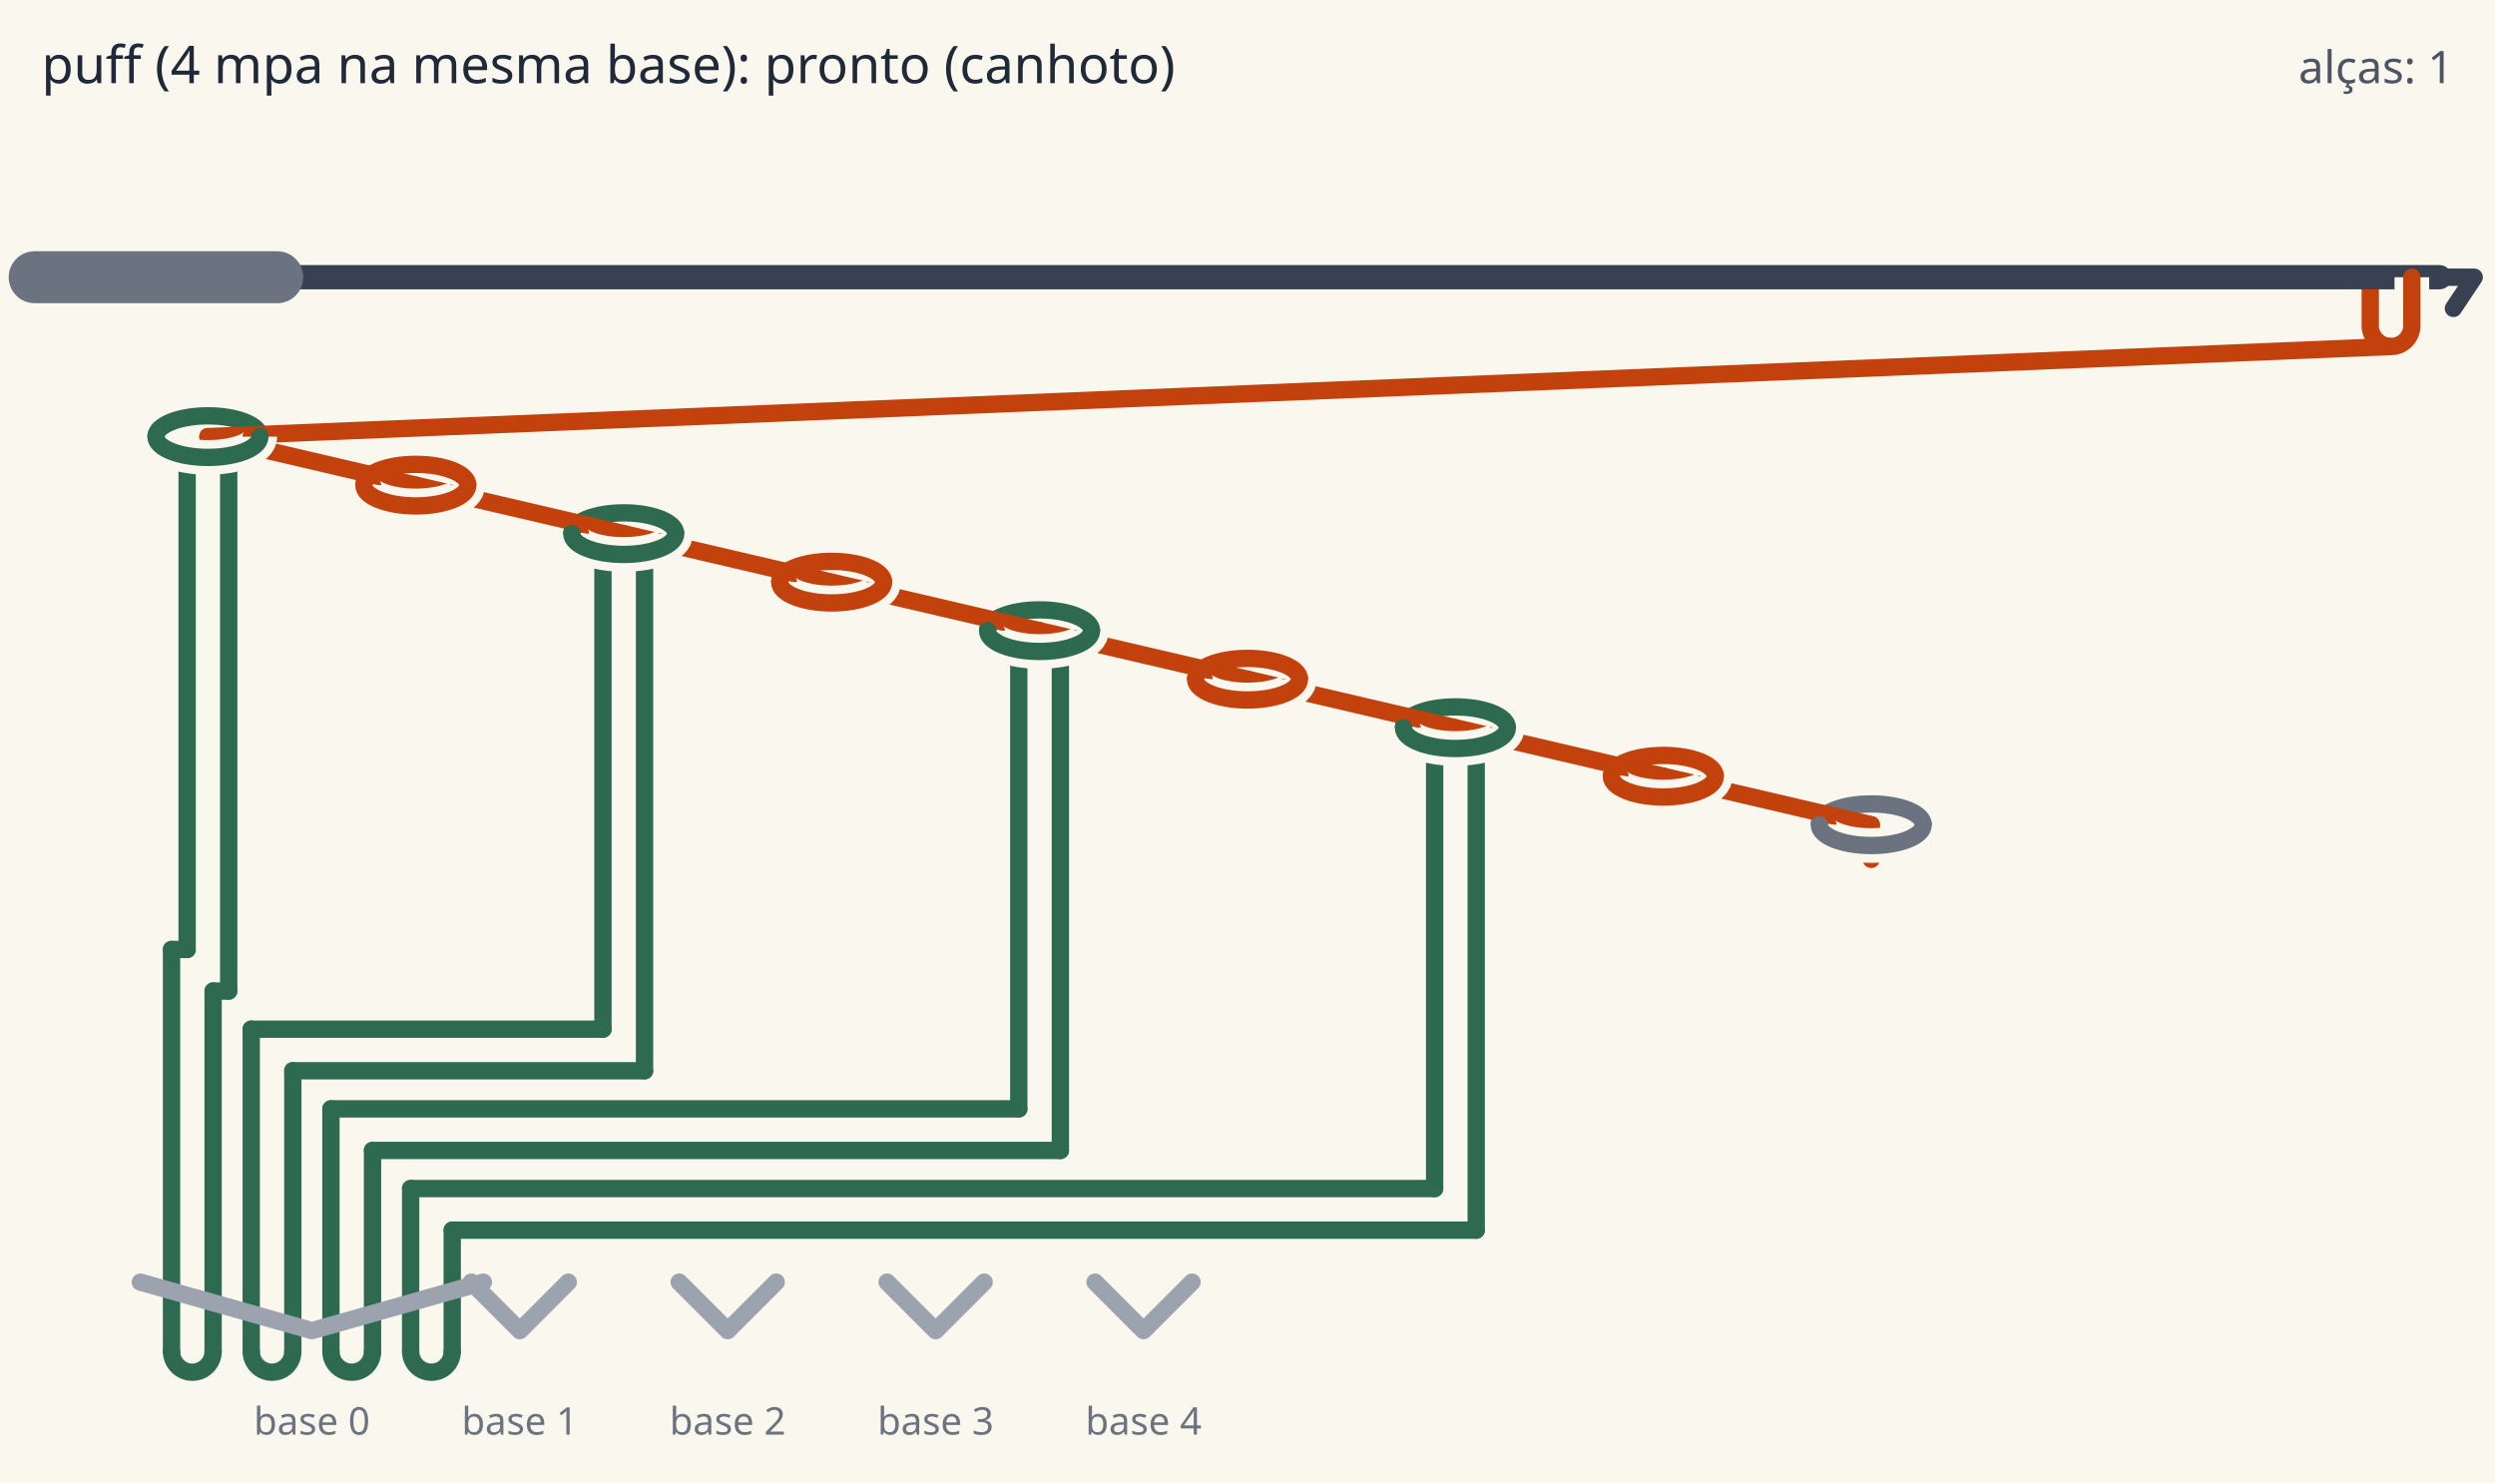
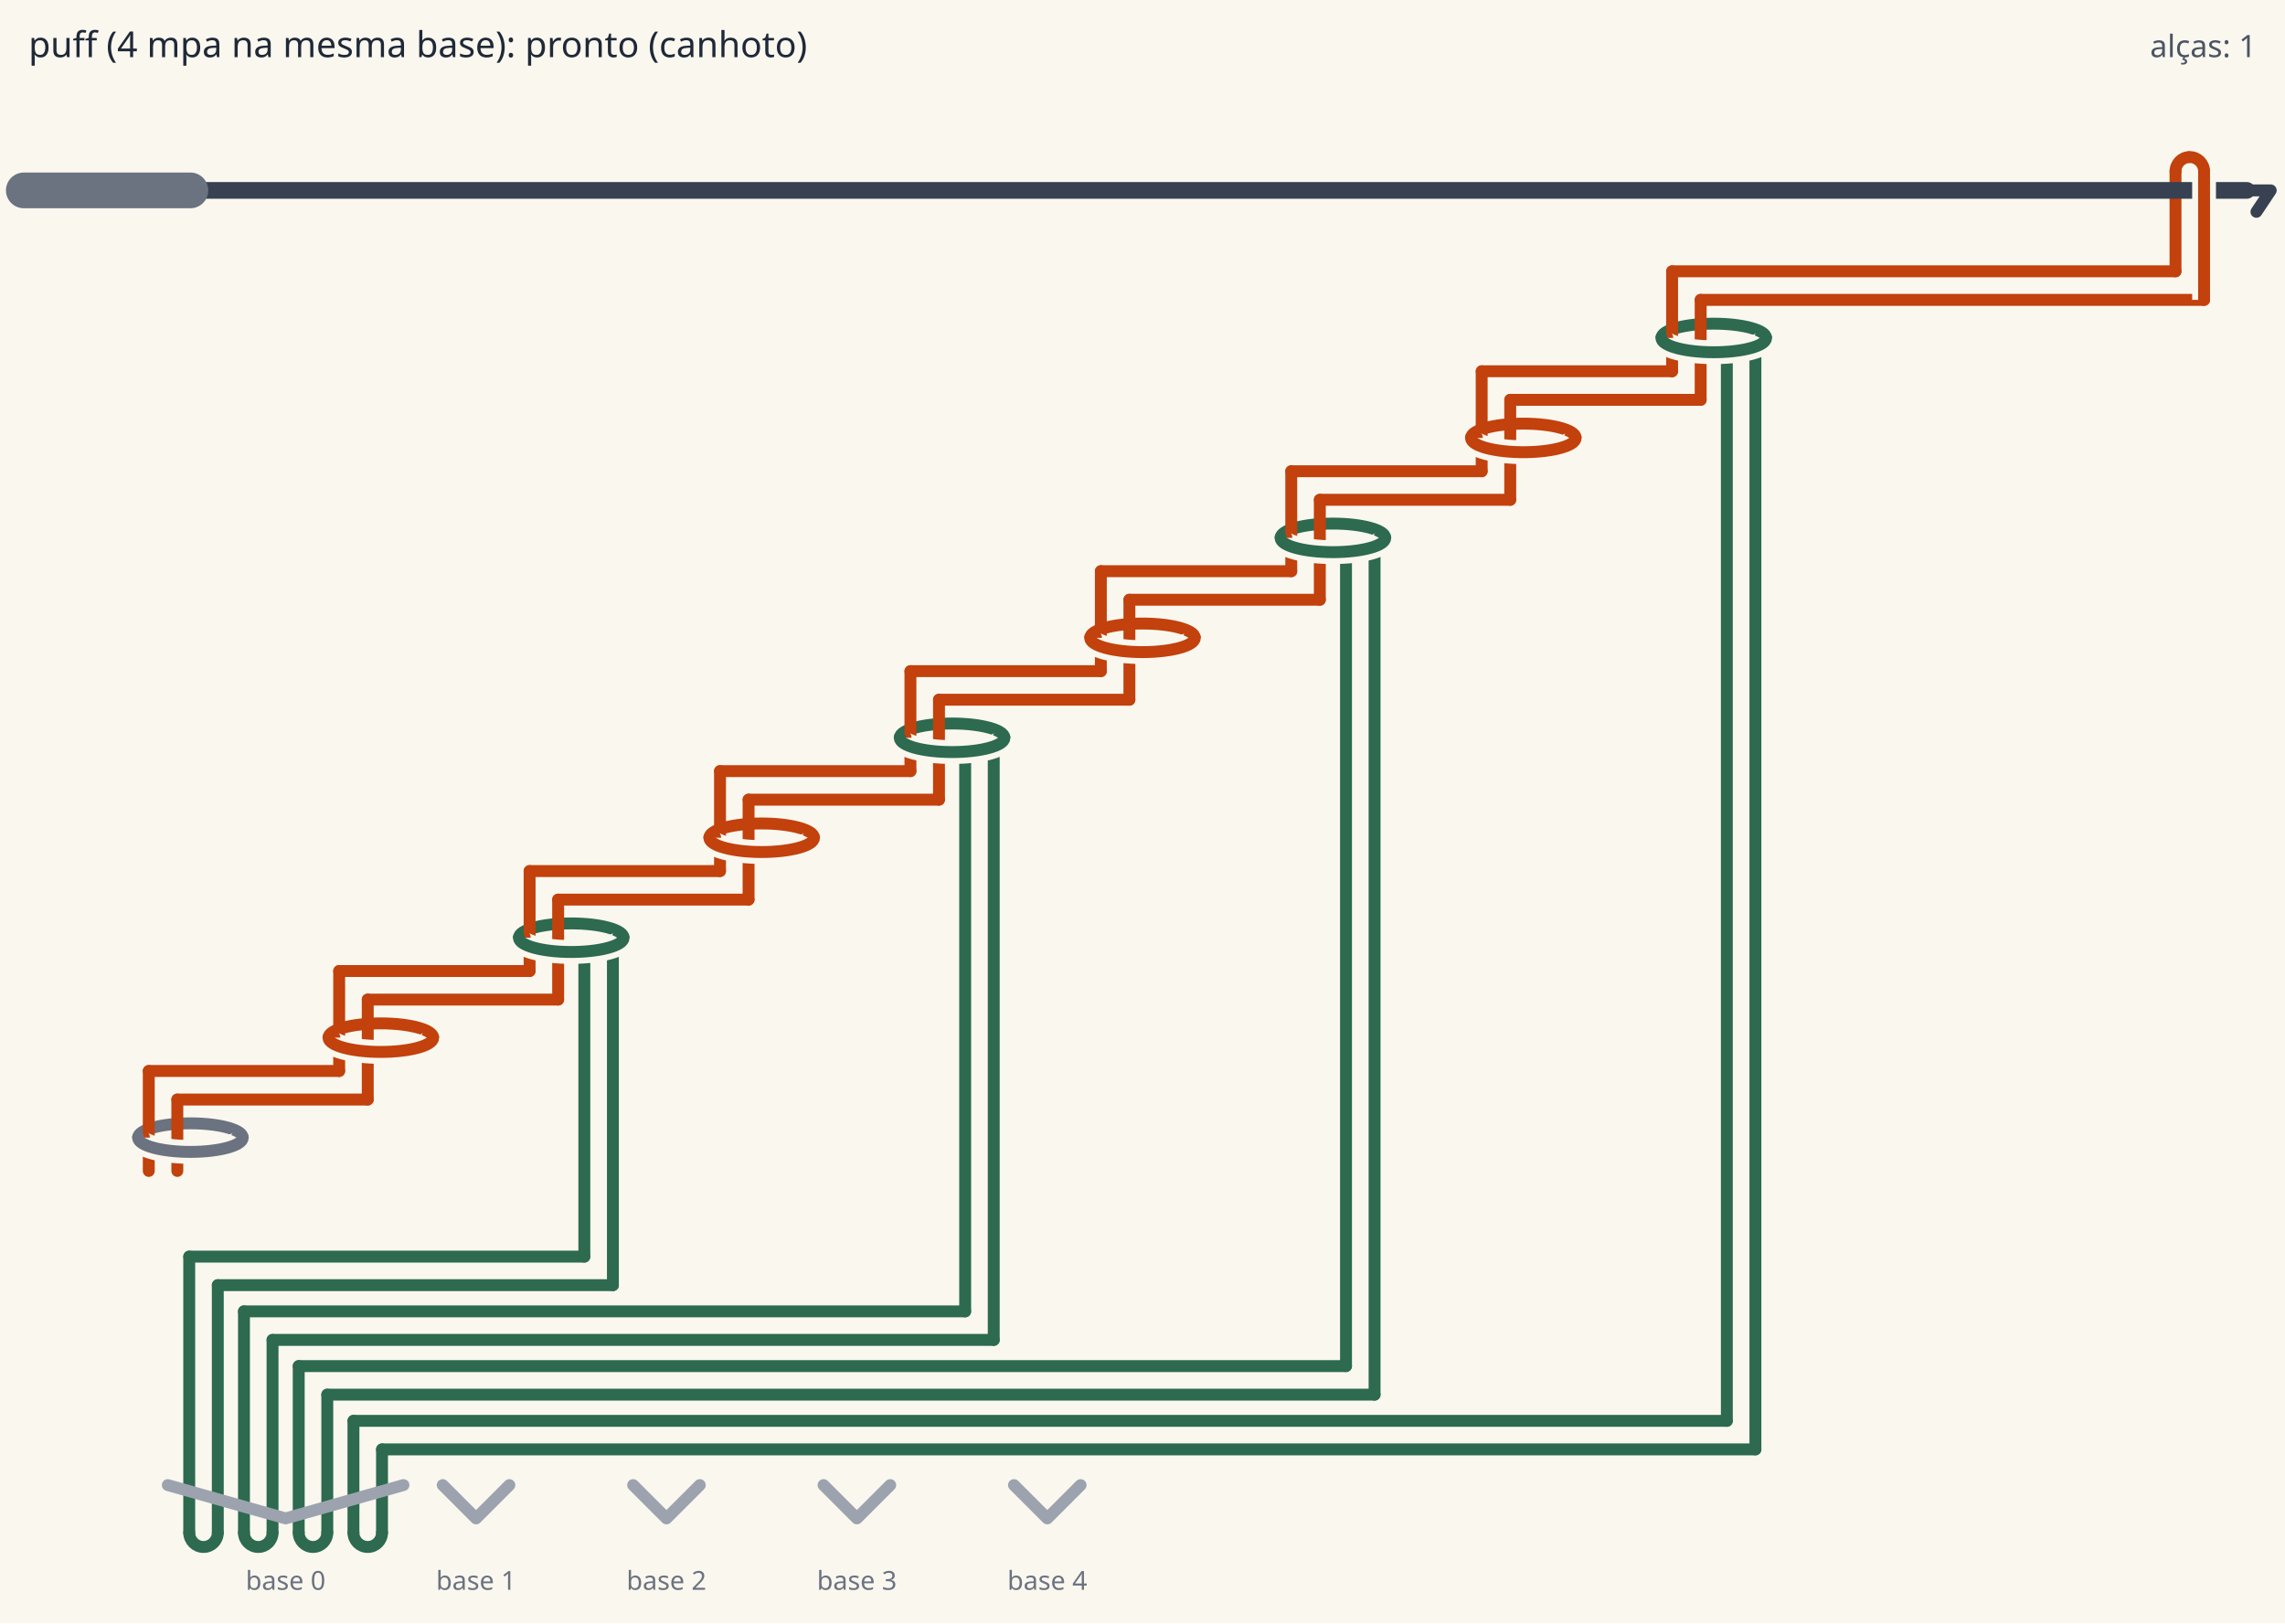
- <svg xmlns="http://www.w3.org/2000/svg" viewBox="0 0 720.0 428.0" width="720.0" height="428.0" font-family="sans-serif">
+ <svg xmlns="http://www.w3.org/2000/svg" viewBox="0 0 960.0 682.0" width="960.0" height="682.0" font-family="sans-serif">
  <rect width="100%" height="100%" fill="#faf7ef" />
  <text x="12" y="24" font-size="15" fill="#1f2937">puff (4 mpa na mesma base): pronto (canhoto)</text>
-   <text x="708.0" y="24" font-size="13" text-anchor="end" fill="#4b5563">alças: 1</text>
-   <text x="90.0" y="414.0" font-size="11" text-anchor="middle" fill="#6b7280">base 0</text>
-   <text x="150.0" y="414.0" font-size="11" text-anchor="middle" fill="#6b7280">base 1</text>
-   <text x="210.0" y="414.0" font-size="11" text-anchor="middle" fill="#6b7280">base 2</text>
-   <text x="270.0" y="414.0" font-size="11" text-anchor="middle" fill="#6b7280">base 3</text>
-   <text x="330.0" y="414.0" font-size="11" text-anchor="middle" fill="#6b7280">base 4</text>
-   <line data-leg="8" data-base="0" data-side="back" data-seg="0" x1="54.0" y1="132.0" x2="54.0" y2="274.0" stroke="#2d6a4f" stroke-width="5" stroke-linecap="round" />
-   <line data-leg="8" data-base="0" data-side="back" data-seg="1" x1="54.0" y1="274.0" x2="49.5" y2="274.0" stroke="#2d6a4f" stroke-width="5" stroke-linecap="round" />
-   <line data-leg="8" data-base="0" data-side="back" data-seg="2" x1="49.5" y1="274.0" x2="49.5" y2="390.0" stroke="#2d6a4f" stroke-width="5" stroke-linecap="round" />
-   <line data-leg="8" data-base="0" data-side="front" data-seg="0" x1="66.0" y1="132.0" x2="66.0" y2="286.0" stroke="#2d6a4f" stroke-width="5" stroke-linecap="round" />
-   <line data-leg="8" data-base="0" data-side="front" data-seg="1" x1="66.0" y1="286.0" x2="61.5" y2="286.0" stroke="#2d6a4f" stroke-width="5" stroke-linecap="round" />
-   <line data-leg="8" data-base="0" data-side="front" data-seg="2" x1="61.5" y1="286.0" x2="61.5" y2="390.0" stroke="#2d6a4f" stroke-width="5" stroke-linecap="round" />
-   <line data-leg="6" data-base="0" data-side="back" data-seg="0" x1="174.0" y1="160.0" x2="174.0" y2="297.0" stroke="#2d6a4f" stroke-width="5" stroke-linecap="round" />
-   <line data-leg="6" data-base="0" data-side="back" data-seg="1" x1="174.0" y1="297.0" x2="72.5" y2="297.0" stroke="#2d6a4f" stroke-width="5" stroke-linecap="round" />
-   <line data-leg="6" data-base="0" data-side="back" data-seg="2" x1="72.5" y1="297.0" x2="72.5" y2="390.0" stroke="#2d6a4f" stroke-width="5" stroke-linecap="round" />
-   <line data-leg="6" data-base="0" data-side="front" data-seg="0" x1="186.0" y1="160.0" x2="186.0" y2="309.0" stroke="#2d6a4f" stroke-width="5" stroke-linecap="round" />
-   <line data-leg="6" data-base="0" data-side="front" data-seg="1" x1="186.0" y1="309.0" x2="84.5" y2="309.0" stroke="#2d6a4f" stroke-width="5" stroke-linecap="round" />
-   <line data-leg="6" data-base="0" data-side="front" data-seg="2" x1="84.5" y1="309.0" x2="84.5" y2="390.0" stroke="#2d6a4f" stroke-width="5" stroke-linecap="round" />
-   <line data-leg="4" data-base="0" data-side="back" data-seg="0" x1="294.0" y1="188.0" x2="294.0" y2="320.0" stroke="#2d6a4f" stroke-width="5" stroke-linecap="round" />
-   <line data-leg="4" data-base="0" data-side="back" data-seg="1" x1="294.0" y1="320.0" x2="95.5" y2="320.0" stroke="#2d6a4f" stroke-width="5" stroke-linecap="round" />
-   <line data-leg="4" data-base="0" data-side="back" data-seg="2" x1="95.5" y1="320.0" x2="95.5" y2="390.0" stroke="#2d6a4f" stroke-width="5" stroke-linecap="round" />
-   <line data-leg="4" data-base="0" data-side="front" data-seg="0" x1="306.0" y1="188.0" x2="306.0" y2="332.0" stroke="#2d6a4f" stroke-width="5" stroke-linecap="round" />
-   <line data-leg="4" data-base="0" data-side="front" data-seg="1" x1="306.0" y1="332.0" x2="107.5" y2="332.0" stroke="#2d6a4f" stroke-width="5" stroke-linecap="round" />
-   <line data-leg="4" data-base="0" data-side="front" data-seg="2" x1="107.5" y1="332.0" x2="107.5" y2="390.0" stroke="#2d6a4f" stroke-width="5" stroke-linecap="round" />
-   <line data-leg="2" data-base="0" data-side="back" data-seg="0" x1="414.0" y1="216.0" x2="414.0" y2="343.0" stroke="#2d6a4f" stroke-width="5" stroke-linecap="round" />
-   <line data-leg="2" data-base="0" data-side="back" data-seg="1" x1="414.0" y1="343.0" x2="118.5" y2="343.0" stroke="#2d6a4f" stroke-width="5" stroke-linecap="round" />
-   <line data-leg="2" data-base="0" data-side="back" data-seg="2" x1="118.5" y1="343.0" x2="118.5" y2="390.0" stroke="#2d6a4f" stroke-width="5" stroke-linecap="round" />
-   <line data-leg="2" data-base="0" data-side="front" data-seg="0" x1="426.0" y1="216.0" x2="426.0" y2="355.0" stroke="#2d6a4f" stroke-width="5" stroke-linecap="round" />
-   <line data-leg="2" data-base="0" data-side="front" data-seg="1" x1="426.0" y1="355.0" x2="130.5" y2="355.0" stroke="#2d6a4f" stroke-width="5" stroke-linecap="round" />
-   <line data-leg="2" data-base="0" data-side="front" data-seg="2" x1="130.5" y1="355.0" x2="130.5" y2="390.0" stroke="#2d6a4f" stroke-width="5" stroke-linecap="round" />
-   <path data-leg-curve="8" data-base="0" d="M 49.5 390.0 A 6 6 0 0 0 61.5 390.0" fill="none" stroke="#2d6a4f" stroke-width="5" stroke-linecap="round" />
-   <path data-leg-curve="6" data-base="0" d="M 72.5 390.0 A 6 6 0 0 0 84.5 390.0" fill="none" stroke="#2d6a4f" stroke-width="5" stroke-linecap="round" />
-   <path data-leg-curve="4" data-base="0" d="M 95.5 390.0 A 6 6 0 0 0 107.5 390.0" fill="none" stroke="#2d6a4f" stroke-width="5" stroke-linecap="round" />
-   <path data-leg-curve="2" data-base="0" d="M 118.5 390.0 A 6 6 0 0 0 130.5 390.0" fill="none" stroke="#2d6a4f" stroke-width="5" stroke-linecap="round" />
-   <path data-base-top="0" data-cx="90.0" data-hw="49.5" d="M 40.5 370.0 L 90.0 384.0 L 139.5 370.0" fill="none" stroke="#9ca3af" stroke-width="5" stroke-linecap="round" stroke-linejoin="round" />
-   <path data-base-top="1" data-cx="150.0" data-hw="14.0" d="M 136.0 370.0 L 150.0 384.0 L 164.0 370.0" fill="none" stroke="#9ca3af" stroke-width="5" stroke-linecap="round" stroke-linejoin="round" />
-   <path data-base-top="2" data-cx="210.0" data-hw="14.0" d="M 196.0 370.0 L 210.0 384.0 L 224.0 370.0" fill="none" stroke="#9ca3af" stroke-width="5" stroke-linecap="round" stroke-linejoin="round" />
-   <path data-base-top="3" data-cx="270.0" data-hw="14.0" d="M 256.0 370.0 L 270.0 384.0 L 284.0 370.0" fill="none" stroke="#9ca3af" stroke-width="5" stroke-linecap="round" stroke-linejoin="round" />
-   <path data-base-top="4" data-cx="330.0" data-hw="14.0" d="M 316.0 370.0 L 330.0 384.0 L 344.0 370.0" fill="none" stroke="#9ca3af" stroke-width="5" stroke-linecap="round" stroke-linejoin="round" />
-   <path data-loop="0" data-kind="initial" data-on-hook="0" data-part="back" data-cx="540.0" data-cy="238.0" d="M 525.0 238.0 A 15 6 0 0 1 555.0 238.0" fill="none" stroke="#6b7280" stroke-width="5" stroke-linecap="round" />
-   <path data-loop="1" data-kind="yo" data-on-hook="0" data-part="back" data-cx="480.0" data-cy="224.0" d="M 465.0 224.0 A 15 6 0 0 1 495.0 224.0" fill="none" stroke="#c2410c" stroke-width="5" stroke-linecap="round" />
-   <path data-loop="2" data-kind="pulled" data-on-hook="0" data-part="back" data-cx="420.0" data-cy="210.0" d="M 405.0 210.0 A 15 6 0 0 1 435.0 210.0" fill="none" stroke="#2d6a4f" stroke-width="5" stroke-linecap="round" />
-   <path data-loop="3" data-kind="yo" data-on-hook="0" data-part="back" data-cx="360.0" data-cy="196.0" d="M 345.0 196.0 A 15 6 0 0 1 375.0 196.0" fill="none" stroke="#c2410c" stroke-width="5" stroke-linecap="round" />
-   <path data-loop="4" data-kind="pulled" data-on-hook="0" data-part="back" data-cx="300.0" data-cy="182.0" d="M 285.0 182.0 A 15 6 0 0 1 315.0 182.0" fill="none" stroke="#2d6a4f" stroke-width="5" stroke-linecap="round" />
-   <path data-loop="5" data-kind="yo" data-on-hook="0" data-part="back" data-cx="240.0" data-cy="168.0" d="M 225.0 168.0 A 15 6 0 0 1 255.0 168.0" fill="none" stroke="#c2410c" stroke-width="5" stroke-linecap="round" />
-   <path data-loop="6" data-kind="pulled" data-on-hook="0" data-part="back" data-cx="180.0" data-cy="154.0" d="M 165.0 154.0 A 15 6 0 0 1 195.0 154.0" fill="none" stroke="#2d6a4f" stroke-width="5" stroke-linecap="round" />
-   <path data-loop="7" data-kind="yo" data-on-hook="0" data-part="back" data-cx="120.0" data-cy="140.0" d="M 105.0 140.0 A 15 6 0 0 1 135.0 140.0" fill="none" stroke="#c2410c" stroke-width="5" stroke-linecap="round" />
-   <path data-loop="8" data-kind="pulled" data-on-hook="0" data-part="back" data-cx="60.0" data-cy="126.0" d="M 45.0 126.0 A 15 6 0 0 1 75.0 126.0" fill="none" stroke="#2d6a4f" stroke-width="5" stroke-linecap="round" />
-   <path data-loop="9" data-kind="yo" data-on-hook="1" data-part="back" data-cx="690.0" data-cy="80.0" d="M 684.0 80.0 L 684.0 94.0 A 6 6 0 0 0 690.0 100.0" fill="none" stroke="#c2410c" stroke-width="5" stroke-linecap="round" />
-   <line data-hook="1" x1="16.0" y1="80" x2="704.0" y2="80" stroke="#374151" stroke-width="7" stroke-linecap="round" />
+   <text x="948.0" y="24" font-size="13" text-anchor="end" fill="#4b5563">alças: 1</text>
+   <text x="120.0" y="668.0" font-size="11" text-anchor="middle" fill="#6b7280">base 0</text>
+   <text x="200.0" y="668.0" font-size="11" text-anchor="middle" fill="#6b7280">base 1</text>
+   <text x="280.0" y="668.0" font-size="11" text-anchor="middle" fill="#6b7280">base 2</text>
+   <text x="360.0" y="668.0" font-size="11" text-anchor="middle" fill="#6b7280">base 3</text>
+   <text x="440.0" y="668.0" font-size="11" text-anchor="middle" fill="#6b7280">base 4</text>
+   <path data-loop="0" data-kind="initial" data-on-hook="0" data-part="back" data-cx="80.0" data-cy="478.0" d="M 58.0 478.0 A 22 6 0 0 1 102.0 478.0" fill="none" stroke="#6b7280" stroke-width="5" stroke-linecap="round" />
+   <path data-loop="1" data-kind="yo" data-on-hook="0" data-part="back" data-cx="160.0" data-cy="436.0" d="M 138.0 436.0 A 22 6 0 0 1 182.0 436.0" fill="none" stroke="#c2410c" stroke-width="5" stroke-linecap="round" />
+   <path data-loop="2" data-kind="pulled" data-on-hook="0" data-part="back" data-cx="240.0" data-cy="394.0" d="M 218.0 394.0 A 22 6 0 0 1 262.0 394.0" fill="none" stroke="#2d6a4f" stroke-width="5" stroke-linecap="round" />
+   <path data-loop="3" data-kind="yo" data-on-hook="0" data-part="back" data-cx="320.0" data-cy="352.0" d="M 298.0 352.0 A 22 6 0 0 1 342.0 352.0" fill="none" stroke="#c2410c" stroke-width="5" stroke-linecap="round" />
+   <path data-loop="4" data-kind="pulled" data-on-hook="0" data-part="back" data-cx="400.0" data-cy="310.0" d="M 378.0 310.0 A 22 6 0 0 1 422.0 310.0" fill="none" stroke="#2d6a4f" stroke-width="5" stroke-linecap="round" />
+   <path data-loop="5" data-kind="yo" data-on-hook="0" data-part="back" data-cx="480.0" data-cy="268.0" d="M 458.0 268.0 A 22 6 0 0 1 502.0 268.0" fill="none" stroke="#c2410c" stroke-width="5" stroke-linecap="round" />
+   <path data-loop="6" data-kind="pulled" data-on-hook="0" data-part="back" data-cx="560.0" data-cy="226.0" d="M 538.0 226.0 A 22 6 0 0 1 582.0 226.0" fill="none" stroke="#2d6a4f" stroke-width="5" stroke-linecap="round" />
+   <path data-loop="7" data-kind="yo" data-on-hook="0" data-part="back" data-cx="640.0" data-cy="184.0" d="M 618.0 184.0 A 22 6 0 0 1 662.0 184.0" fill="none" stroke="#c2410c" stroke-width="5" stroke-linecap="round" />
+   <path data-loop="8" data-kind="pulled" data-on-hook="0" data-part="back" data-cx="720.0" data-cy="142.0" d="M 698.0 142.0 A 22 6 0 0 1 742.0 142.0" fill="none" stroke="#2d6a4f" stroke-width="5" stroke-linecap="round" />
+   <path data-bend="9" data-side="back" d="M 914.0 72 A 6 6 0 0 1 920.0 66" fill="none" stroke="#c2410c" stroke-width="5" stroke-linecap="round" />
+   <line data-pair="9" data-side="back" data-seg="0" data-strand="9" data-draw="1" data-loop="9" data-kind="yo" data-on-hook="1" data-part="back" data-cx="920.0" data-cy="80" x1="914.0" y1="72.0" x2="914.0" y2="114.0" stroke="#c2410c" stroke-width="5" stroke-linecap="round" />
+   <line data-hook="1" x1="16.0" y1="80" x2="944.0" y2="80" stroke="#374151" stroke-width="7" stroke-linecap="round" />
  <line data-hook-handle="1" x1="10.0" y1="80" x2="80.0" y2="80" stroke="#6b7280" stroke-width="15" stroke-linecap="round" />
-   <path data-hook-tip="1" d="M 702.0 80 L 714.0 80 L 708.0 89" fill="none" stroke="#374151" stroke-width="5" stroke-linecap="round" stroke-linejoin="round" />
-   <line data-strand="9" data-draw="1" data-through="8" x1="690.0" y1="100.0" x2="60.0" y2="126.0" stroke="#c2410c" stroke-width="5" stroke-linecap="round" />
-   <line data-strand="9" data-draw="1" data-through="7" x1="60.0" y1="126.0" x2="120.0" y2="140.0" stroke="#c2410c" stroke-width="5" stroke-linecap="round" />
-   <line data-strand="9" data-draw="1" data-through="6" x1="120.0" y1="140.0" x2="180.0" y2="154.0" stroke="#c2410c" stroke-width="5" stroke-linecap="round" />
-   <line data-strand="9" data-draw="1" data-through="5" x1="180.0" y1="154.0" x2="240.0" y2="168.0" stroke="#c2410c" stroke-width="5" stroke-linecap="round" />
-   <line data-strand="9" data-draw="1" data-through="4" x1="240.0" y1="168.0" x2="300.0" y2="182.0" stroke="#c2410c" stroke-width="5" stroke-linecap="round" />
-   <line data-strand="9" data-draw="1" data-through="3" x1="300.0" y1="182.0" x2="360.0" y2="196.0" stroke="#c2410c" stroke-width="5" stroke-linecap="round" />
-   <line data-strand="9" data-draw="1" data-through="2" x1="360.0" y1="196.0" x2="420.0" y2="210.0" stroke="#c2410c" stroke-width="5" stroke-linecap="round" />
-   <line data-strand="9" data-draw="1" data-through="1" x1="420.0" y1="210.0" x2="480.0" y2="224.0" stroke="#c2410c" stroke-width="5" stroke-linecap="round" />
-   <line data-strand="9" data-draw="1" data-through="0" x1="480.0" y1="224.0" x2="540.0" y2="238.0" stroke="#c2410c" stroke-width="5" stroke-linecap="round" />
-   <line data-strand="9" data-draw="1" data-exit="1" x1="540.0" y1="238.0" x2="540.0" y2="248.0" stroke="#c2410c" stroke-width="5" stroke-linecap="round" />
-   <path d="M 525.0 238.0 A 15 6 0 0 0 555.0 238.0" fill="none" stroke="#faf7ef" stroke-width="10" stroke-linecap="butt" />
-   <path data-loop="0" data-kind="initial" data-on-hook="0" data-part="front" data-cx="540.0" data-cy="238.0" d="M 525.0 238.0 A 15 6 0 0 0 555.0 238.0" fill="none" stroke="#6b7280" stroke-width="5" stroke-linecap="round" />
-   <path d="M 465.0 224.0 A 15 6 0 0 0 495.0 224.0" fill="none" stroke="#faf7ef" stroke-width="10" stroke-linecap="butt" />
-   <path data-loop="1" data-kind="yo" data-on-hook="0" data-part="front" data-cx="480.0" data-cy="224.0" d="M 465.0 224.0 A 15 6 0 0 0 495.0 224.0" fill="none" stroke="#c2410c" stroke-width="5" stroke-linecap="round" />
-   <path d="M 405.0 210.0 A 15 6 0 0 0 435.0 210.0" fill="none" stroke="#faf7ef" stroke-width="10" stroke-linecap="butt" />
-   <path data-loop="2" data-kind="pulled" data-on-hook="0" data-part="front" data-cx="420.0" data-cy="210.0" d="M 405.0 210.0 A 15 6 0 0 0 435.0 210.0" fill="none" stroke="#2d6a4f" stroke-width="5" stroke-linecap="round" />
-   <path d="M 345.0 196.0 A 15 6 0 0 0 375.0 196.0" fill="none" stroke="#faf7ef" stroke-width="10" stroke-linecap="butt" />
-   <path data-loop="3" data-kind="yo" data-on-hook="0" data-part="front" data-cx="360.0" data-cy="196.0" d="M 345.0 196.0 A 15 6 0 0 0 375.0 196.0" fill="none" stroke="#c2410c" stroke-width="5" stroke-linecap="round" />
-   <path d="M 285.0 182.0 A 15 6 0 0 0 315.0 182.0" fill="none" stroke="#faf7ef" stroke-width="10" stroke-linecap="butt" />
-   <path data-loop="4" data-kind="pulled" data-on-hook="0" data-part="front" data-cx="300.0" data-cy="182.0" d="M 285.0 182.0 A 15 6 0 0 0 315.0 182.0" fill="none" stroke="#2d6a4f" stroke-width="5" stroke-linecap="round" />
-   <path d="M 225.0 168.0 A 15 6 0 0 0 255.0 168.0" fill="none" stroke="#faf7ef" stroke-width="10" stroke-linecap="butt" />
-   <path data-loop="5" data-kind="yo" data-on-hook="0" data-part="front" data-cx="240.0" data-cy="168.0" d="M 225.0 168.0 A 15 6 0 0 0 255.0 168.0" fill="none" stroke="#c2410c" stroke-width="5" stroke-linecap="round" />
-   <path d="M 165.0 154.0 A 15 6 0 0 0 195.0 154.0" fill="none" stroke="#faf7ef" stroke-width="10" stroke-linecap="butt" />
-   <path data-loop="6" data-kind="pulled" data-on-hook="0" data-part="front" data-cx="180.0" data-cy="154.0" d="M 165.0 154.0 A 15 6 0 0 0 195.0 154.0" fill="none" stroke="#2d6a4f" stroke-width="5" stroke-linecap="round" />
-   <path d="M 105.0 140.0 A 15 6 0 0 0 135.0 140.0" fill="none" stroke="#faf7ef" stroke-width="10" stroke-linecap="butt" />
-   <path data-loop="7" data-kind="yo" data-on-hook="0" data-part="front" data-cx="120.0" data-cy="140.0" d="M 105.0 140.0 A 15 6 0 0 0 135.0 140.0" fill="none" stroke="#c2410c" stroke-width="5" stroke-linecap="round" />
-   <path d="M 45.0 126.0 A 15 6 0 0 0 75.0 126.0" fill="none" stroke="#faf7ef" stroke-width="10" stroke-linecap="butt" />
-   <path data-loop="8" data-kind="pulled" data-on-hook="0" data-part="front" data-cx="60.0" data-cy="126.0" d="M 45.0 126.0 A 15 6 0 0 0 75.0 126.0" fill="none" stroke="#2d6a4f" stroke-width="5" stroke-linecap="round" />
-   <path d="M 690.0 100.0 A 6 6 0 0 0 696.0 94.0 L 696.0 80.0" fill="none" stroke="#faf7ef" stroke-width="10" stroke-linecap="butt" />
-   <path data-loop="9" data-kind="yo" data-on-hook="1" data-part="front" data-cx="690.0" data-cy="80.0" d="M 690.0 100.0 A 6 6 0 0 0 696.0 94.0 L 696.0 80.0" fill="none" stroke="#c2410c" stroke-width="5" stroke-linecap="round" />
+   <path data-hook-tip="1" d="M 942.0 80 L 954.0 80 L 948.0 89" fill="none" stroke="#374151" stroke-width="5" stroke-linecap="round" stroke-linejoin="round" />
+   <line data-pair="2" data-side="back" data-seg="0" data-leg="2" data-base="0" x1="245.5" y1="400.0" x2="245.5" y2="528.0" stroke="#2d6a4f" stroke-width="5" stroke-linecap="round" />
+   <line data-pair="2" data-side="back" data-seg="1" data-leg="2" data-base="0" x1="245.5" y1="528.0" x2="79.5" y2="528.0" stroke="#2d6a4f" stroke-width="5" stroke-linecap="round" />
+   <line data-pair="2" data-side="back" data-seg="2" data-leg="2" data-base="0" x1="79.5" y1="528.0" x2="79.5" y2="644.0" stroke="#2d6a4f" stroke-width="5" stroke-linecap="round" />
+   <line data-pair="2" data-side="front" data-seg="0" data-leg="2" data-base="0" x1="257.5" y1="400.0" x2="257.5" y2="540.0" stroke="#2d6a4f" stroke-width="5" stroke-linecap="round" />
+   <line data-pair="2" data-side="front" data-seg="1" data-leg="2" data-base="0" x1="257.5" y1="540.0" x2="91.5" y2="540.0" stroke="#2d6a4f" stroke-width="5" stroke-linecap="round" />
+   <line data-pair="2" data-side="front" data-seg="2" data-leg="2" data-base="0" x1="91.5" y1="540.0" x2="91.5" y2="644.0" stroke="#2d6a4f" stroke-width="5" stroke-linecap="round" />
+   <line data-pair="4" data-side="back" data-seg="0" data-leg="4" data-base="0" x1="405.5" y1="316.0" x2="405.5" y2="551.0" stroke="#2d6a4f" stroke-width="5" stroke-linecap="round" />
+   <line data-pair="4" data-side="back" data-seg="1" data-leg="4" data-base="0" x1="405.5" y1="551.0" x2="102.5" y2="551.0" stroke="#2d6a4f" stroke-width="5" stroke-linecap="round" />
+   <line data-pair="4" data-side="back" data-seg="2" data-leg="4" data-base="0" x1="102.5" y1="551.0" x2="102.5" y2="644.0" stroke="#2d6a4f" stroke-width="5" stroke-linecap="round" />
+   <line data-pair="4" data-side="front" data-seg="0" data-leg="4" data-base="0" x1="417.5" y1="316.0" x2="417.5" y2="563.0" stroke="#2d6a4f" stroke-width="5" stroke-linecap="round" />
+   <line data-pair="4" data-side="front" data-seg="1" data-leg="4" data-base="0" x1="417.5" y1="563.0" x2="114.5" y2="563.0" stroke="#2d6a4f" stroke-width="5" stroke-linecap="round" />
+   <line data-pair="4" data-side="front" data-seg="2" data-leg="4" data-base="0" x1="114.5" y1="563.0" x2="114.5" y2="644.0" stroke="#2d6a4f" stroke-width="5" stroke-linecap="round" />
+   <line data-pair="6" data-side="back" data-seg="0" data-leg="6" data-base="0" x1="565.5" y1="232.0" x2="565.5" y2="574.0" stroke="#2d6a4f" stroke-width="5" stroke-linecap="round" />
+   <line data-pair="6" data-side="back" data-seg="1" data-leg="6" data-base="0" x1="565.5" y1="574.0" x2="125.5" y2="574.0" stroke="#2d6a4f" stroke-width="5" stroke-linecap="round" />
+   <line data-pair="6" data-side="back" data-seg="2" data-leg="6" data-base="0" x1="125.5" y1="574.0" x2="125.5" y2="644.0" stroke="#2d6a4f" stroke-width="5" stroke-linecap="round" />
+   <line data-pair="6" data-side="front" data-seg="0" data-leg="6" data-base="0" x1="577.5" y1="232.0" x2="577.5" y2="586.0" stroke="#2d6a4f" stroke-width="5" stroke-linecap="round" />
+   <line data-pair="6" data-side="front" data-seg="1" data-leg="6" data-base="0" x1="577.5" y1="586.0" x2="137.5" y2="586.0" stroke="#2d6a4f" stroke-width="5" stroke-linecap="round" />
+   <line data-pair="6" data-side="front" data-seg="2" data-leg="6" data-base="0" x1="137.5" y1="586.0" x2="137.5" y2="644.0" stroke="#2d6a4f" stroke-width="5" stroke-linecap="round" />
+   <line data-pair="8" data-side="back" data-seg="0" data-leg="8" data-base="0" x1="725.5" y1="148.0" x2="725.5" y2="597.0" stroke="#2d6a4f" stroke-width="5" stroke-linecap="round" />
+   <line data-pair="8" data-side="back" data-seg="1" data-leg="8" data-base="0" x1="725.5" y1="597.0" x2="148.5" y2="597.0" stroke="#2d6a4f" stroke-width="5" stroke-linecap="round" />
+   <line data-pair="8" data-side="back" data-seg="2" data-leg="8" data-base="0" x1="148.5" y1="597.0" x2="148.5" y2="644.0" stroke="#2d6a4f" stroke-width="5" stroke-linecap="round" />
+   <line data-pair="8" data-side="front" data-seg="0" data-leg="8" data-base="0" x1="737.5" y1="148.0" x2="737.5" y2="609.0" stroke="#2d6a4f" stroke-width="5" stroke-linecap="round" />
+   <line data-pair="8" data-side="front" data-seg="1" data-leg="8" data-base="0" x1="737.5" y1="609.0" x2="160.5" y2="609.0" stroke="#2d6a4f" stroke-width="5" stroke-linecap="round" />
+   <line data-pair="8" data-side="front" data-seg="2" data-leg="8" data-base="0" x1="160.5" y1="609.0" x2="160.5" y2="644.0" stroke="#2d6a4f" stroke-width="5" stroke-linecap="round" />
+   <line data-pair="9" data-side="back" data-seg="1" data-strand="9" data-draw="1" x1="914.0" y1="114.0" x2="702.5" y2="114.0" stroke="#c2410c" stroke-width="5" stroke-linecap="round" />
+   <line data-pair="9" data-side="back" data-seg="2" data-strand="9" data-draw="1" data-through="8" x1="702.5" y1="114.0" x2="702.5" y2="156.0" stroke="#c2410c" stroke-width="5" stroke-linecap="round" />
+   <line data-pair="9" data-side="back" data-seg="3" data-strand="9" data-draw="1" x1="702.5" y1="156.0" x2="622.5" y2="156.0" stroke="#c2410c" stroke-width="5" stroke-linecap="round" />
+   <line data-pair="9" data-side="back" data-seg="4" data-strand="9" data-draw="1" data-through="7" x1="622.5" y1="156.0" x2="622.5" y2="198.0" stroke="#c2410c" stroke-width="5" stroke-linecap="round" />
+   <line data-pair="9" data-side="back" data-seg="5" data-strand="9" data-draw="1" x1="622.5" y1="198.0" x2="542.5" y2="198.0" stroke="#c2410c" stroke-width="5" stroke-linecap="round" />
+   <line data-pair="9" data-side="back" data-seg="6" data-strand="9" data-draw="1" data-through="6" x1="542.5" y1="198.0" x2="542.5" y2="240.0" stroke="#c2410c" stroke-width="5" stroke-linecap="round" />
+   <line data-pair="9" data-side="back" data-seg="7" data-strand="9" data-draw="1" x1="542.5" y1="240.0" x2="462.5" y2="240.0" stroke="#c2410c" stroke-width="5" stroke-linecap="round" />
+   <line data-pair="9" data-side="back" data-seg="8" data-strand="9" data-draw="1" data-through="5" x1="462.5" y1="240.0" x2="462.5" y2="282.0" stroke="#c2410c" stroke-width="5" stroke-linecap="round" />
+   <line data-pair="9" data-side="back" data-seg="9" data-strand="9" data-draw="1" x1="462.5" y1="282.0" x2="382.5" y2="282.0" stroke="#c2410c" stroke-width="5" stroke-linecap="round" />
+   <line data-pair="9" data-side="back" data-seg="10" data-strand="9" data-draw="1" data-through="4" x1="382.5" y1="282.0" x2="382.5" y2="324.0" stroke="#c2410c" stroke-width="5" stroke-linecap="round" />
+   <line data-pair="9" data-side="back" data-seg="11" data-strand="9" data-draw="1" x1="382.5" y1="324.0" x2="302.5" y2="324.0" stroke="#c2410c" stroke-width="5" stroke-linecap="round" />
+   <line data-pair="9" data-side="back" data-seg="12" data-strand="9" data-draw="1" data-through="3" x1="302.5" y1="324.0" x2="302.5" y2="366.0" stroke="#c2410c" stroke-width="5" stroke-linecap="round" />
+   <line data-pair="9" data-side="back" data-seg="13" data-strand="9" data-draw="1" x1="302.5" y1="366.0" x2="222.5" y2="366.0" stroke="#c2410c" stroke-width="5" stroke-linecap="round" />
+   <line data-pair="9" data-side="back" data-seg="14" data-strand="9" data-draw="1" data-through="2" x1="222.5" y1="366.0" x2="222.5" y2="408.0" stroke="#c2410c" stroke-width="5" stroke-linecap="round" />
+   <line data-pair="9" data-side="back" data-seg="15" data-strand="9" data-draw="1" x1="222.5" y1="408.0" x2="142.5" y2="408.0" stroke="#c2410c" stroke-width="5" stroke-linecap="round" />
+   <line data-pair="9" data-side="back" data-seg="16" data-strand="9" data-draw="1" data-through="1" x1="142.5" y1="408.0" x2="142.5" y2="450.0" stroke="#c2410c" stroke-width="5" stroke-linecap="round" />
+   <line data-pair="9" data-side="back" data-seg="17" data-strand="9" data-draw="1" x1="142.5" y1="450.0" x2="62.5" y2="450.0" stroke="#c2410c" stroke-width="5" stroke-linecap="round" />
+   <line data-pair="9" data-side="back" data-seg="18" data-strand="9" data-draw="1" data-through="0" x1="62.5" y1="450.0" x2="62.5" y2="492.0" stroke="#c2410c" stroke-width="5" stroke-linecap="round" />
+   <line data-pair="9" data-side="front" data-seg="1" data-strand="9" data-draw="1" x1="926.0" y1="126.0" x2="714.5" y2="126.0" stroke="#c2410c" stroke-width="5" stroke-linecap="round" />
+   <line data-pair="9" data-side="front" data-seg="2" data-strand="9" data-draw="1" data-through="8" x1="714.5" y1="126.0" x2="714.5" y2="168.0" stroke="#c2410c" stroke-width="5" stroke-linecap="round" />
+   <line data-pair="9" data-side="front" data-seg="3" data-strand="9" data-draw="1" x1="714.5" y1="168.0" x2="634.5" y2="168.0" stroke="#c2410c" stroke-width="5" stroke-linecap="round" />
+   <line data-pair="9" data-side="front" data-seg="4" data-strand="9" data-draw="1" data-through="7" x1="634.5" y1="168.0" x2="634.5" y2="210.0" stroke="#c2410c" stroke-width="5" stroke-linecap="round" />
+   <line data-pair="9" data-side="front" data-seg="5" data-strand="9" data-draw="1" x1="634.5" y1="210.0" x2="554.5" y2="210.0" stroke="#c2410c" stroke-width="5" stroke-linecap="round" />
+   <line data-pair="9" data-side="front" data-seg="6" data-strand="9" data-draw="1" data-through="6" x1="554.5" y1="210.0" x2="554.5" y2="252.0" stroke="#c2410c" stroke-width="5" stroke-linecap="round" />
+   <line data-pair="9" data-side="front" data-seg="7" data-strand="9" data-draw="1" x1="554.5" y1="252.0" x2="474.5" y2="252.0" stroke="#c2410c" stroke-width="5" stroke-linecap="round" />
+   <line data-pair="9" data-side="front" data-seg="8" data-strand="9" data-draw="1" data-through="5" x1="474.5" y1="252.0" x2="474.5" y2="294.0" stroke="#c2410c" stroke-width="5" stroke-linecap="round" />
+   <line data-pair="9" data-side="front" data-seg="9" data-strand="9" data-draw="1" x1="474.5" y1="294.0" x2="394.5" y2="294.0" stroke="#c2410c" stroke-width="5" stroke-linecap="round" />
+   <line data-pair="9" data-side="front" data-seg="10" data-strand="9" data-draw="1" data-through="4" x1="394.5" y1="294.0" x2="394.5" y2="336.0" stroke="#c2410c" stroke-width="5" stroke-linecap="round" />
+   <line data-pair="9" data-side="front" data-seg="11" data-strand="9" data-draw="1" x1="394.5" y1="336.0" x2="314.5" y2="336.0" stroke="#c2410c" stroke-width="5" stroke-linecap="round" />
+   <line data-pair="9" data-side="front" data-seg="12" data-strand="9" data-draw="1" data-through="3" x1="314.5" y1="336.0" x2="314.5" y2="378.0" stroke="#c2410c" stroke-width="5" stroke-linecap="round" />
+   <line data-pair="9" data-side="front" data-seg="13" data-strand="9" data-draw="1" x1="314.5" y1="378.0" x2="234.5" y2="378.0" stroke="#c2410c" stroke-width="5" stroke-linecap="round" />
+   <line data-pair="9" data-side="front" data-seg="14" data-strand="9" data-draw="1" data-through="2" x1="234.5" y1="378.0" x2="234.5" y2="420.0" stroke="#c2410c" stroke-width="5" stroke-linecap="round" />
+   <line data-pair="9" data-side="front" data-seg="15" data-strand="9" data-draw="1" x1="234.5" y1="420.0" x2="154.5" y2="420.0" stroke="#c2410c" stroke-width="5" stroke-linecap="round" />
+   <line data-pair="9" data-side="front" data-seg="16" data-strand="9" data-draw="1" data-through="1" x1="154.5" y1="420.0" x2="154.5" y2="462.0" stroke="#c2410c" stroke-width="5" stroke-linecap="round" />
+   <line data-pair="9" data-side="front" data-seg="17" data-strand="9" data-draw="1" x1="154.5" y1="462.0" x2="74.5" y2="462.0" stroke="#c2410c" stroke-width="5" stroke-linecap="round" />
+   <line data-pair="9" data-side="front" data-seg="18" data-strand="9" data-draw="1" data-through="0" x1="74.5" y1="462.0" x2="74.5" y2="492.0" stroke="#c2410c" stroke-width="5" stroke-linecap="round" />
+   <path data-leg-curve="2" data-base="0" d="M 79.5 644.0 A 6 6 0 0 0 91.5 644.0" fill="none" stroke="#2d6a4f" stroke-width="5" stroke-linecap="round" />
+   <path data-leg-curve="4" data-base="0" d="M 102.5 644.0 A 6 6 0 0 0 114.5 644.0" fill="none" stroke="#2d6a4f" stroke-width="5" stroke-linecap="round" />
+   <path data-leg-curve="6" data-base="0" d="M 125.5 644.0 A 6 6 0 0 0 137.5 644.0" fill="none" stroke="#2d6a4f" stroke-width="5" stroke-linecap="round" />
+   <path data-leg-curve="8" data-base="0" d="M 148.5 644.0 A 6 6 0 0 0 160.5 644.0" fill="none" stroke="#2d6a4f" stroke-width="5" stroke-linecap="round" />
+   <path data-base-top="0" data-cx="120.0" data-hw="49.5" d="M 70.5 624.0 L 120.0 638.0 L 169.5 624.0" fill="none" stroke="#9ca3af" stroke-width="5" stroke-linecap="round" stroke-linejoin="round" />
+   <path data-base-top="1" data-cx="200.0" data-hw="14.0" d="M 186.0 624.0 L 200.0 638.0 L 214.0 624.0" fill="none" stroke="#9ca3af" stroke-width="5" stroke-linecap="round" stroke-linejoin="round" />
+   <path data-base-top="2" data-cx="280.0" data-hw="14.0" d="M 266.0 624.0 L 280.0 638.0 L 294.0 624.0" fill="none" stroke="#9ca3af" stroke-width="5" stroke-linecap="round" stroke-linejoin="round" />
+   <path data-base-top="3" data-cx="360.0" data-hw="14.0" d="M 346.0 624.0 L 360.0 638.0 L 374.0 624.0" fill="none" stroke="#9ca3af" stroke-width="5" stroke-linecap="round" stroke-linejoin="round" />
+   <path data-base-top="4" data-cx="440.0" data-hw="14.0" d="M 426.0 624.0 L 440.0 638.0 L 454.0 624.0" fill="none" stroke="#9ca3af" stroke-width="5" stroke-linecap="round" stroke-linejoin="round" />
+   <path d="M 58.0 478.0 A 22 6 0 0 0 102.0 478.0" fill="none" stroke="#faf7ef" stroke-width="10" stroke-linecap="butt" />
+   <path data-loop="0" data-kind="initial" data-on-hook="0" data-part="front" data-cx="80.0" data-cy="478.0" d="M 58.0 478.0 A 22 6 0 0 0 102.0 478.0" fill="none" stroke="#6b7280" stroke-width="5" stroke-linecap="round" />
+   <path d="M 138.0 436.0 A 22 6 0 0 0 182.0 436.0" fill="none" stroke="#faf7ef" stroke-width="10" stroke-linecap="butt" />
+   <path data-loop="1" data-kind="yo" data-on-hook="0" data-part="front" data-cx="160.0" data-cy="436.0" d="M 138.0 436.0 A 22 6 0 0 0 182.0 436.0" fill="none" stroke="#c2410c" stroke-width="5" stroke-linecap="round" />
+   <path d="M 218.0 394.0 A 22 6 0 0 0 262.0 394.0" fill="none" stroke="#faf7ef" stroke-width="10" stroke-linecap="butt" />
+   <path data-loop="2" data-kind="pulled" data-on-hook="0" data-part="front" data-cx="240.0" data-cy="394.0" d="M 218.0 394.0 A 22 6 0 0 0 262.0 394.0" fill="none" stroke="#2d6a4f" stroke-width="5" stroke-linecap="round" />
+   <path d="M 298.0 352.0 A 22 6 0 0 0 342.0 352.0" fill="none" stroke="#faf7ef" stroke-width="10" stroke-linecap="butt" />
+   <path data-loop="3" data-kind="yo" data-on-hook="0" data-part="front" data-cx="320.0" data-cy="352.0" d="M 298.0 352.0 A 22 6 0 0 0 342.0 352.0" fill="none" stroke="#c2410c" stroke-width="5" stroke-linecap="round" />
+   <path d="M 378.0 310.0 A 22 6 0 0 0 422.0 310.0" fill="none" stroke="#faf7ef" stroke-width="10" stroke-linecap="butt" />
+   <path data-loop="4" data-kind="pulled" data-on-hook="0" data-part="front" data-cx="400.0" data-cy="310.0" d="M 378.0 310.0 A 22 6 0 0 0 422.0 310.0" fill="none" stroke="#2d6a4f" stroke-width="5" stroke-linecap="round" />
+   <path d="M 458.0 268.0 A 22 6 0 0 0 502.0 268.0" fill="none" stroke="#faf7ef" stroke-width="10" stroke-linecap="butt" />
+   <path data-loop="5" data-kind="yo" data-on-hook="0" data-part="front" data-cx="480.0" data-cy="268.0" d="M 458.0 268.0 A 22 6 0 0 0 502.0 268.0" fill="none" stroke="#c2410c" stroke-width="5" stroke-linecap="round" />
+   <path d="M 538.0 226.0 A 22 6 0 0 0 582.0 226.0" fill="none" stroke="#faf7ef" stroke-width="10" stroke-linecap="butt" />
+   <path data-loop="6" data-kind="pulled" data-on-hook="0" data-part="front" data-cx="560.0" data-cy="226.0" d="M 538.0 226.0 A 22 6 0 0 0 582.0 226.0" fill="none" stroke="#2d6a4f" stroke-width="5" stroke-linecap="round" />
+   <path d="M 618.0 184.0 A 22 6 0 0 0 662.0 184.0" fill="none" stroke="#faf7ef" stroke-width="10" stroke-linecap="butt" />
+   <path data-loop="7" data-kind="yo" data-on-hook="0" data-part="front" data-cx="640.0" data-cy="184.0" d="M 618.0 184.0 A 22 6 0 0 0 662.0 184.0" fill="none" stroke="#c2410c" stroke-width="5" stroke-linecap="round" />
+   <path d="M 698.0 142.0 A 22 6 0 0 0 742.0 142.0" fill="none" stroke="#faf7ef" stroke-width="10" stroke-linecap="butt" />
+   <path data-loop="8" data-kind="pulled" data-on-hook="0" data-part="front" data-cx="720.0" data-cy="142.0" d="M 698.0 142.0 A 22 6 0 0 0 742.0 142.0" fill="none" stroke="#2d6a4f" stroke-width="5" stroke-linecap="round" />
+   <path d="M 920.0 66 A 6 6 0 0 1 926.0 72" stroke="#faf7ef" stroke-width="10" stroke-linecap="butt" fill="none" />
+   <path data-bend="9" data-side="front" d="M 920.0 66 A 6 6 0 0 1 926.0 72" fill="none" stroke="#c2410c" stroke-width="5" stroke-linecap="round" />
+   <line x1="926.0" y1="72.0" x2="926.0" y2="126.0" stroke="#faf7ef" stroke-width="10" stroke-linecap="butt" fill="none" />
+   <line data-pair="9" data-side="front" data-seg="0" data-strand="9" data-draw="1" data-loop="9" data-kind="yo" data-on-hook="1" data-part="front" data-cx="920.0" data-cy="80" x1="926.0" y1="72.0" x2="926.0" y2="126.0" stroke="#c2410c" stroke-width="5" stroke-linecap="round" />
</svg>
